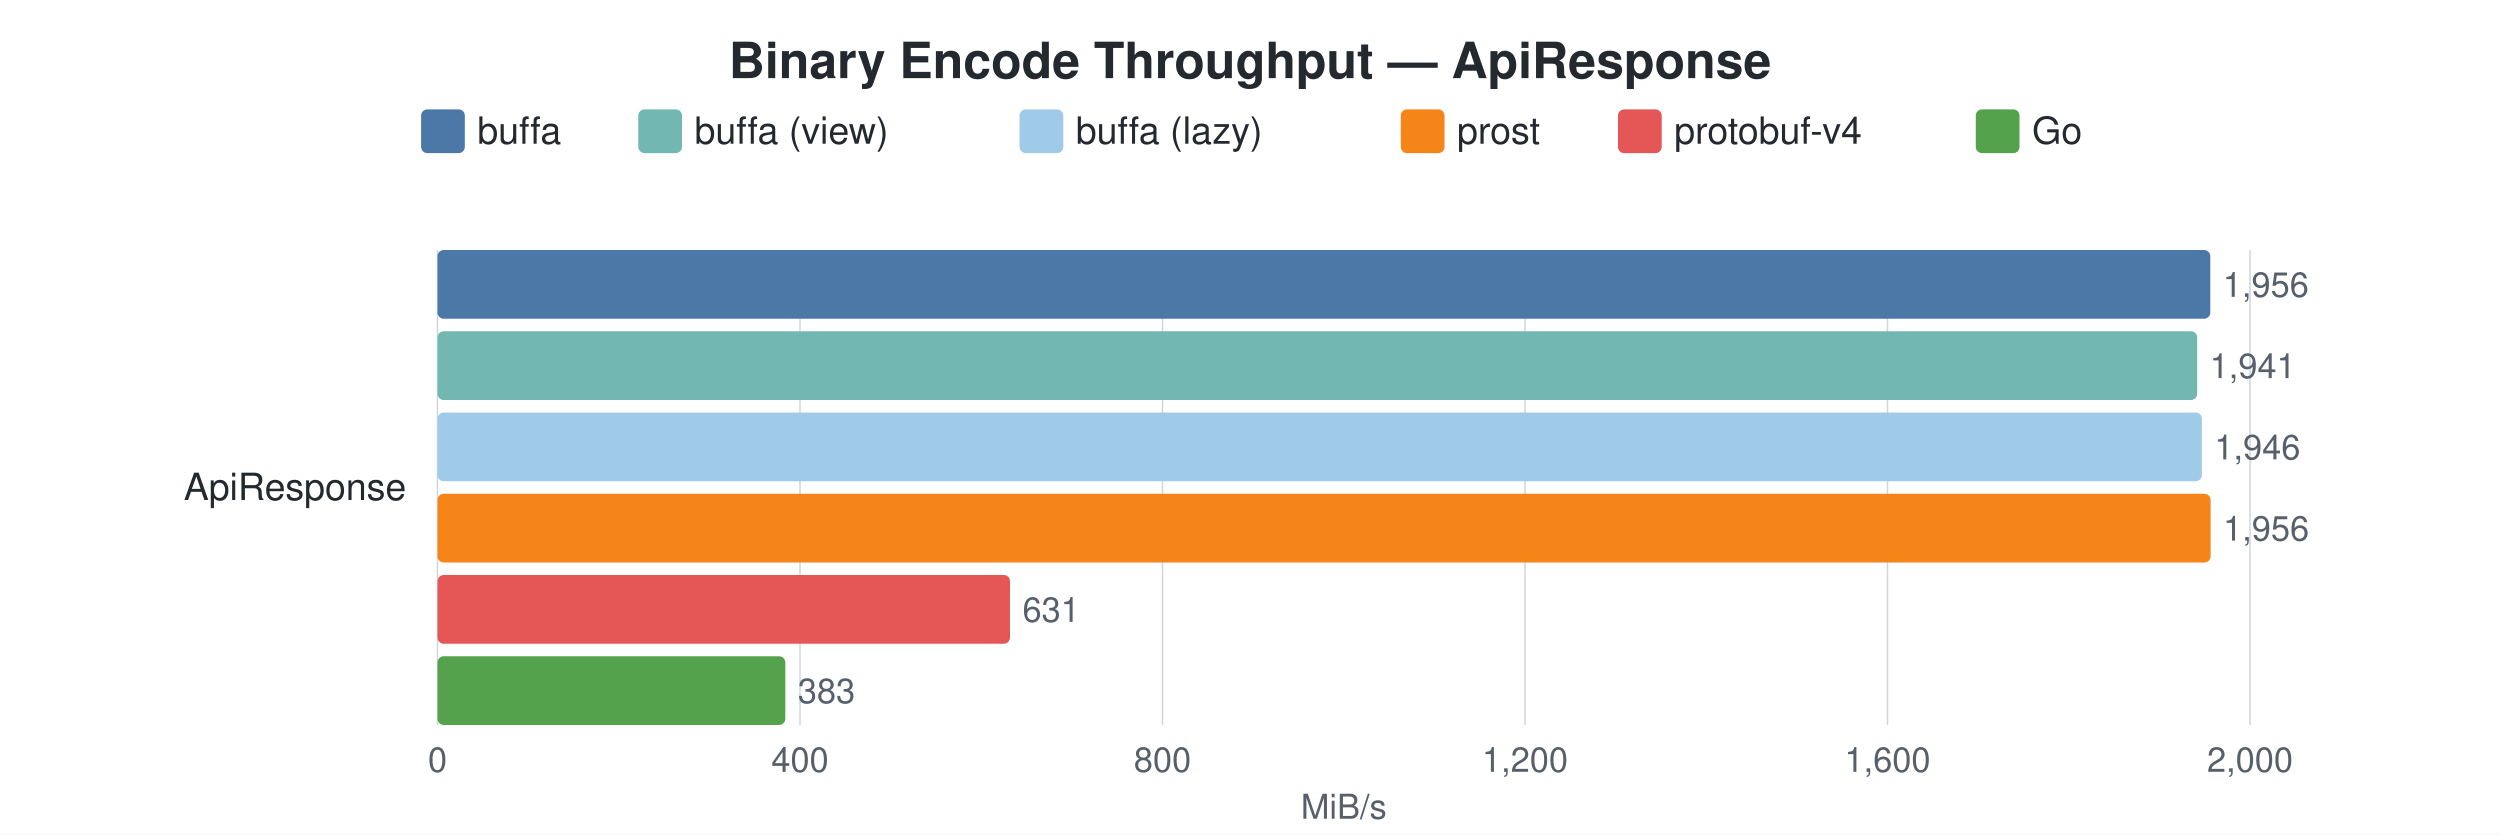
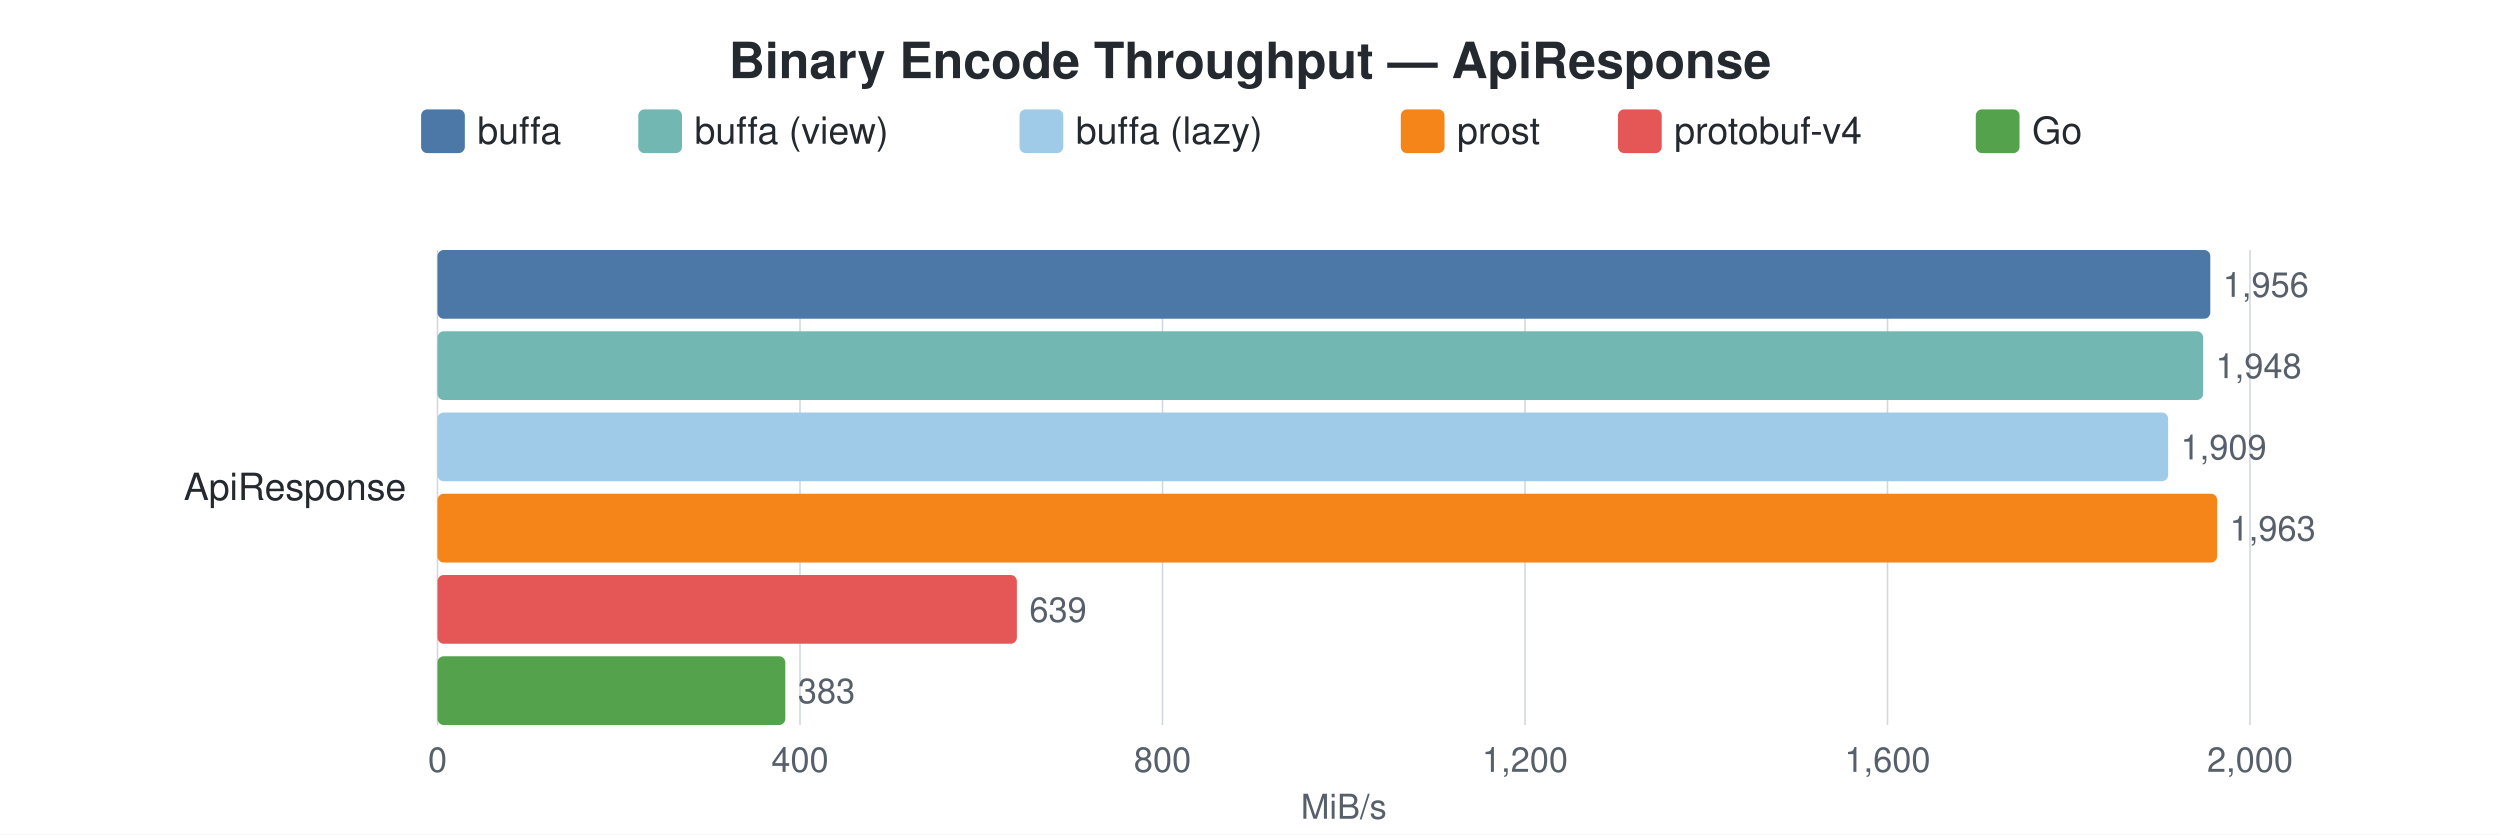
<svg xmlns="http://www.w3.org/2000/svg" width="800" height="267" viewBox="0 0 800 267">
  <style>
    text { font-family: -apple-system, BlinkMacSystemFont, "Segoe UI", Helvetica, Arial, sans-serif; }
    .title { font-size: 16px; font-weight: 600; fill: #24292f; }
    .label { font-size: 12px; fill: #24292f; }
    .value { font-size: 11px; fill: #57606a; }
    .axis-label { font-size: 11px; fill: #57606a; }
    .legend-text { font-size: 12px; fill: #24292f; }
    .grid { stroke: #d0d7de; stroke-width: 0.5; }
  </style>
  <rect width="100%" height="100%" fill="white" />
  <text x="400.0" y="25" text-anchor="middle" class="title">Binary Encode Throughput — ApiResponse</text>
  <rect x="134.75" y="35" width="14" height="14" rx="2" fill="#4C78A8" />
  <text x="152.75" y="46" class="legend-text">buffa</text>
  <rect x="204.25" y="35" width="14" height="14" rx="2" fill="#72B7B2" />
  <text x="222.25" y="46" class="legend-text">buffa (view)</text>
  <rect x="326.25" y="35" width="14" height="14" rx="2" fill="#A0CBE8" />
  <text x="344.25" y="46" class="legend-text">buffa (lazy)</text>
  <rect x="448.25" y="35" width="14" height="14" rx="2" fill="#F58518" />
  <text x="466.25" y="46" class="legend-text">prost</text>
  <rect x="517.75" y="35" width="14" height="14" rx="2" fill="#E45756" />
  <text x="535.75" y="46" class="legend-text">protobuf-v4</text>
  <rect x="632.25" y="35" width="14" height="14" rx="2" fill="#54A24B" />
  <text x="650.25" y="46" class="legend-text">Go</text>
  <line x1="140.0" y1="80" x2="140.0" y2="232" class="grid" />
  <text x="140.0" y="247" text-anchor="middle" class="axis-label">0</text>
  <line x1="256.0" y1="80" x2="256.0" y2="232" class="grid" />
  <text x="256.0" y="247" text-anchor="middle" class="axis-label">400</text>
  <line x1="372.0" y1="80" x2="372.0" y2="232" class="grid" />
  <text x="372.0" y="247" text-anchor="middle" class="axis-label">800</text>
  <line x1="488.0" y1="80" x2="488.0" y2="232" class="grid" />
  <text x="488.0" y="247" text-anchor="middle" class="axis-label">1,200</text>
  <line x1="604.0" y1="80" x2="604.0" y2="232" class="grid" />
  <text x="604.0" y="247" text-anchor="middle" class="axis-label">1,600</text>
  <line x1="720.0" y1="80" x2="720.0" y2="232" class="grid" />
  <text x="720.0" y="247" text-anchor="middle" class="axis-label">2,000</text>
  <text x="430.0" y="262" text-anchor="middle" class="axis-label">MiB/s</text>
  <text x="130" y="160.0" text-anchor="end" class="label">ApiResponse</text>
  <rect x="140" y="80.0" width="567.3" height="22" rx="2" fill="#4C78A8" />
  <text x="711.3" y="95.0" class="value">1,956</text>
-   <rect x="140" y="106.0" width="563.1" height="22" rx="2" fill="#72B7B2" />
-   <text x="707.1" y="121.0" class="value">1,941</text>
-   <rect x="140" y="132.0" width="564.6" height="22" rx="2" fill="#A0CBE8" />
-   <text x="708.6" y="147.0" class="value">1,946</text>
-   <rect x="140" y="158.0" width="567.4" height="22" rx="2" fill="#F58518" />
-   <text x="711.4" y="173.0" class="value">1,956</text>
-   <rect x="140" y="184.0" width="183.2" height="22" rx="2" fill="#E45756" />
-   <text x="327.2" y="199.0" class="value">631</text>
+   <rect x="140" y="106.0" width="565.0" height="22" rx="2" fill="#72B7B2" />
+   <text x="709.0" y="121.0" class="value">1,948</text>
+   <rect x="140" y="132.0" width="553.8" height="22" rx="2" fill="#A0CBE8" />
+   <text x="697.8" y="147.0" class="value">1,909</text>
+   <rect x="140" y="158.0" width="569.5" height="22" rx="2" fill="#F58518" />
+   <text x="713.5" y="173.0" class="value">1,963</text>
+   <rect x="140" y="184.0" width="185.4" height="22" rx="2" fill="#E45756" />
+   <text x="329.4" y="199.0" class="value">639</text>
  <rect x="140" y="210.0" width="111.3" height="22" rx="2" fill="#54A24B" />
  <text x="255.3" y="225.0" class="value">383</text>
</svg>
